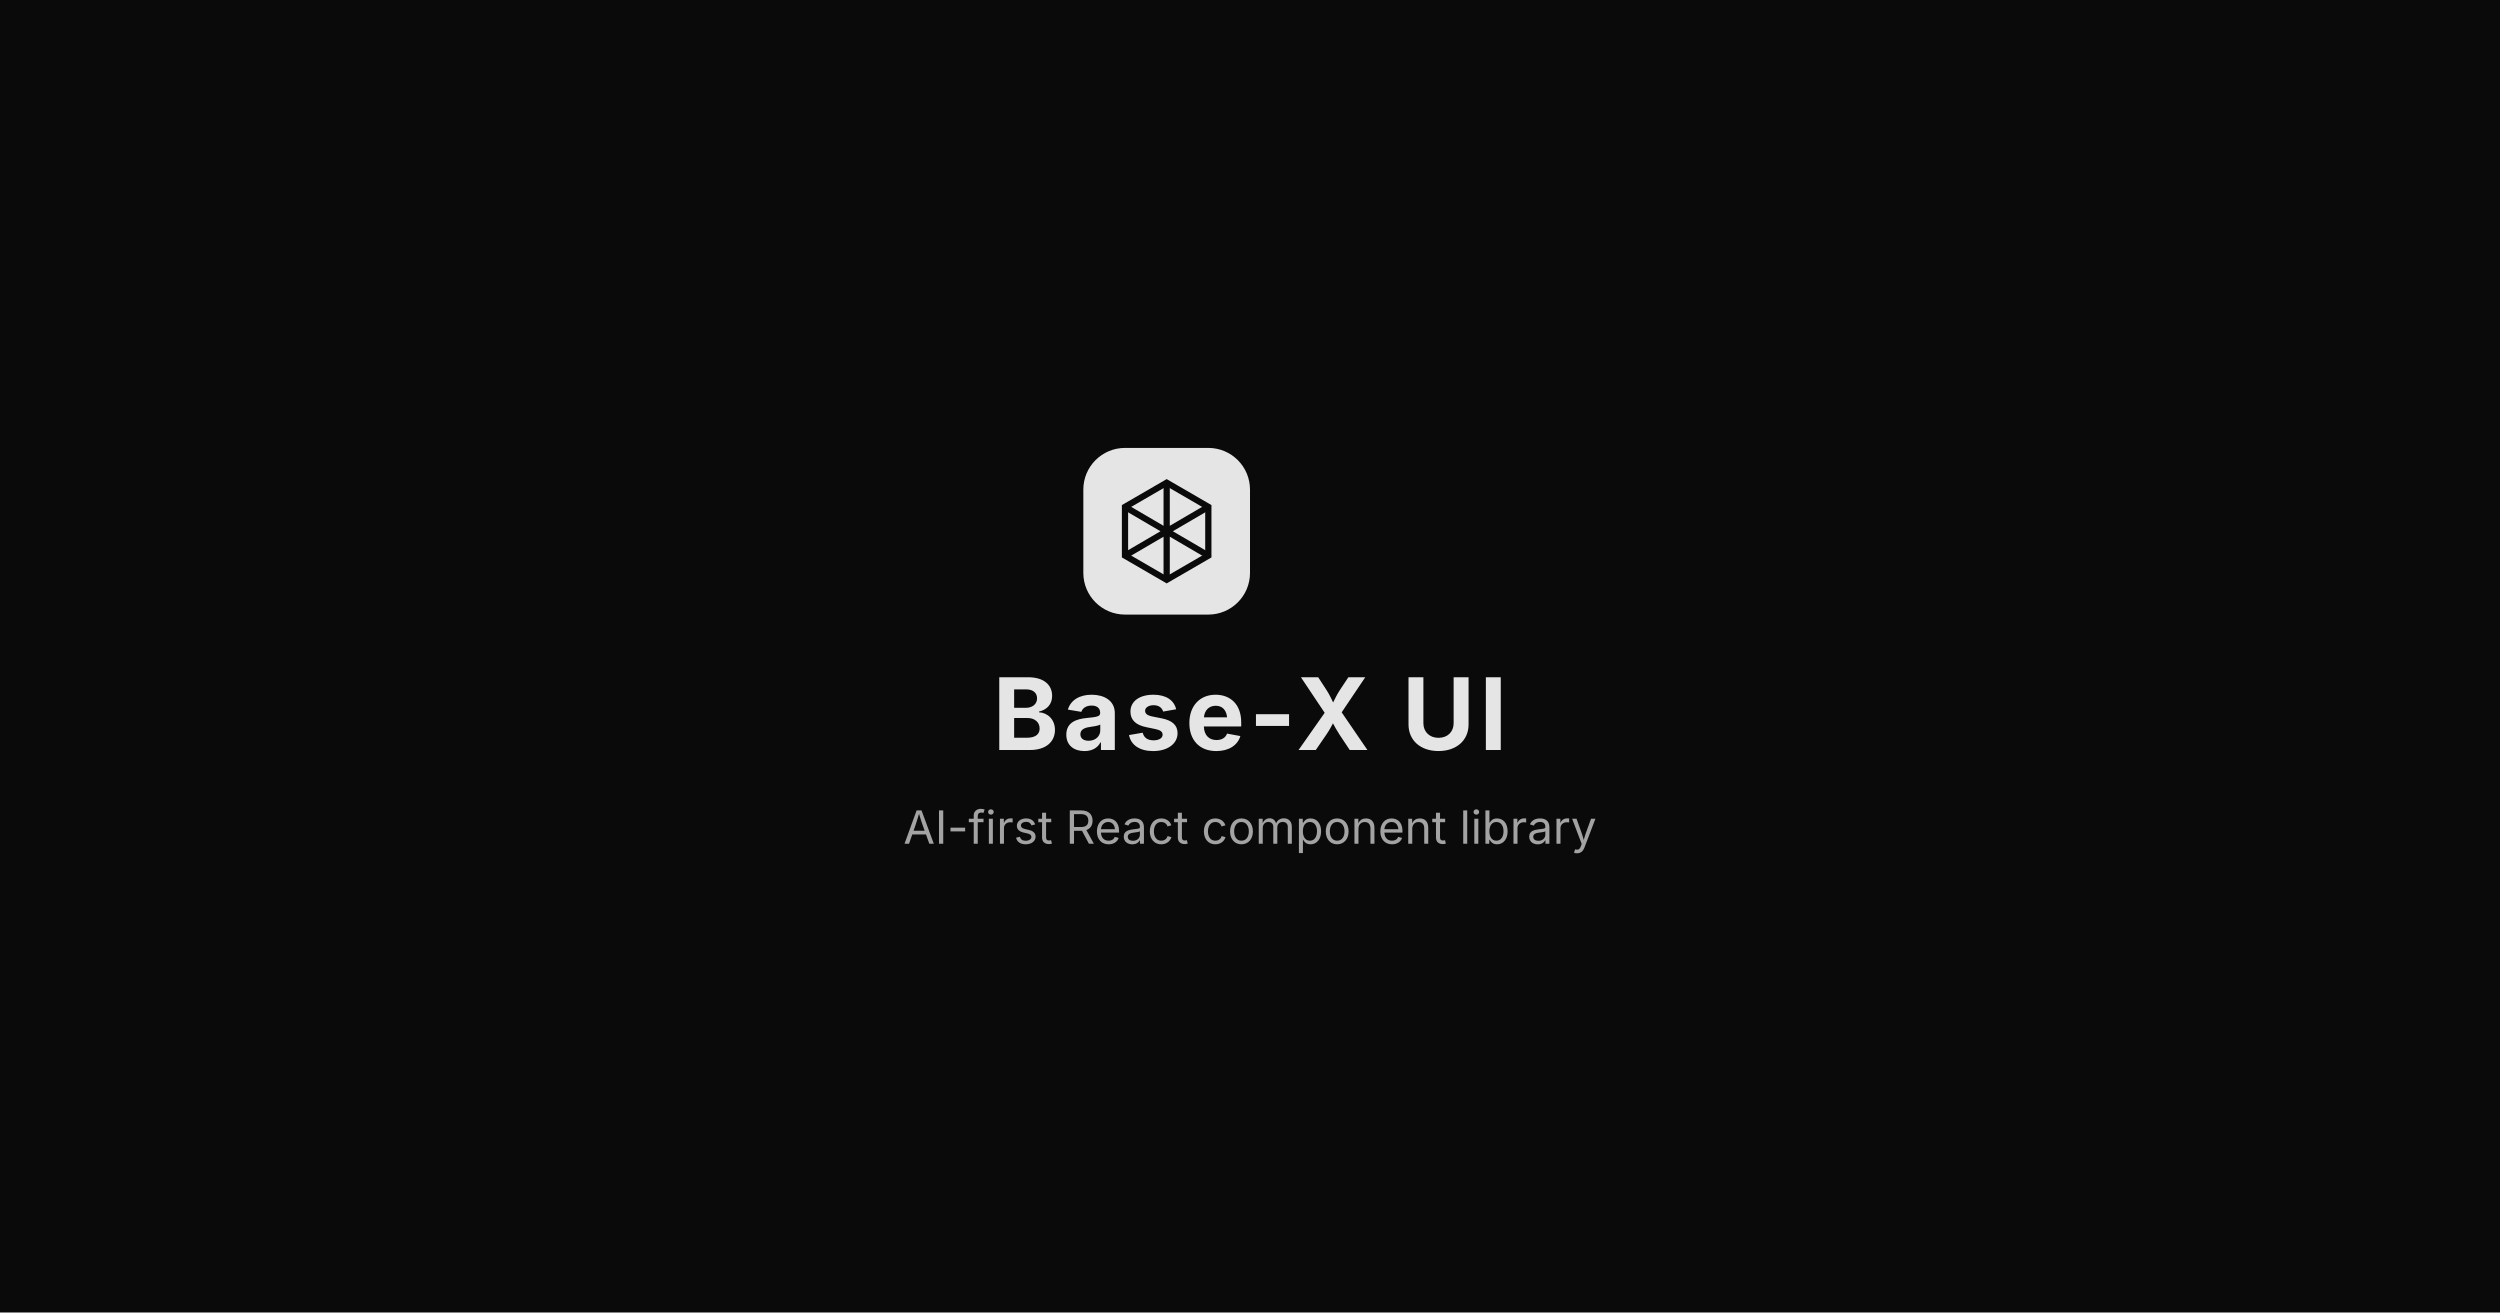
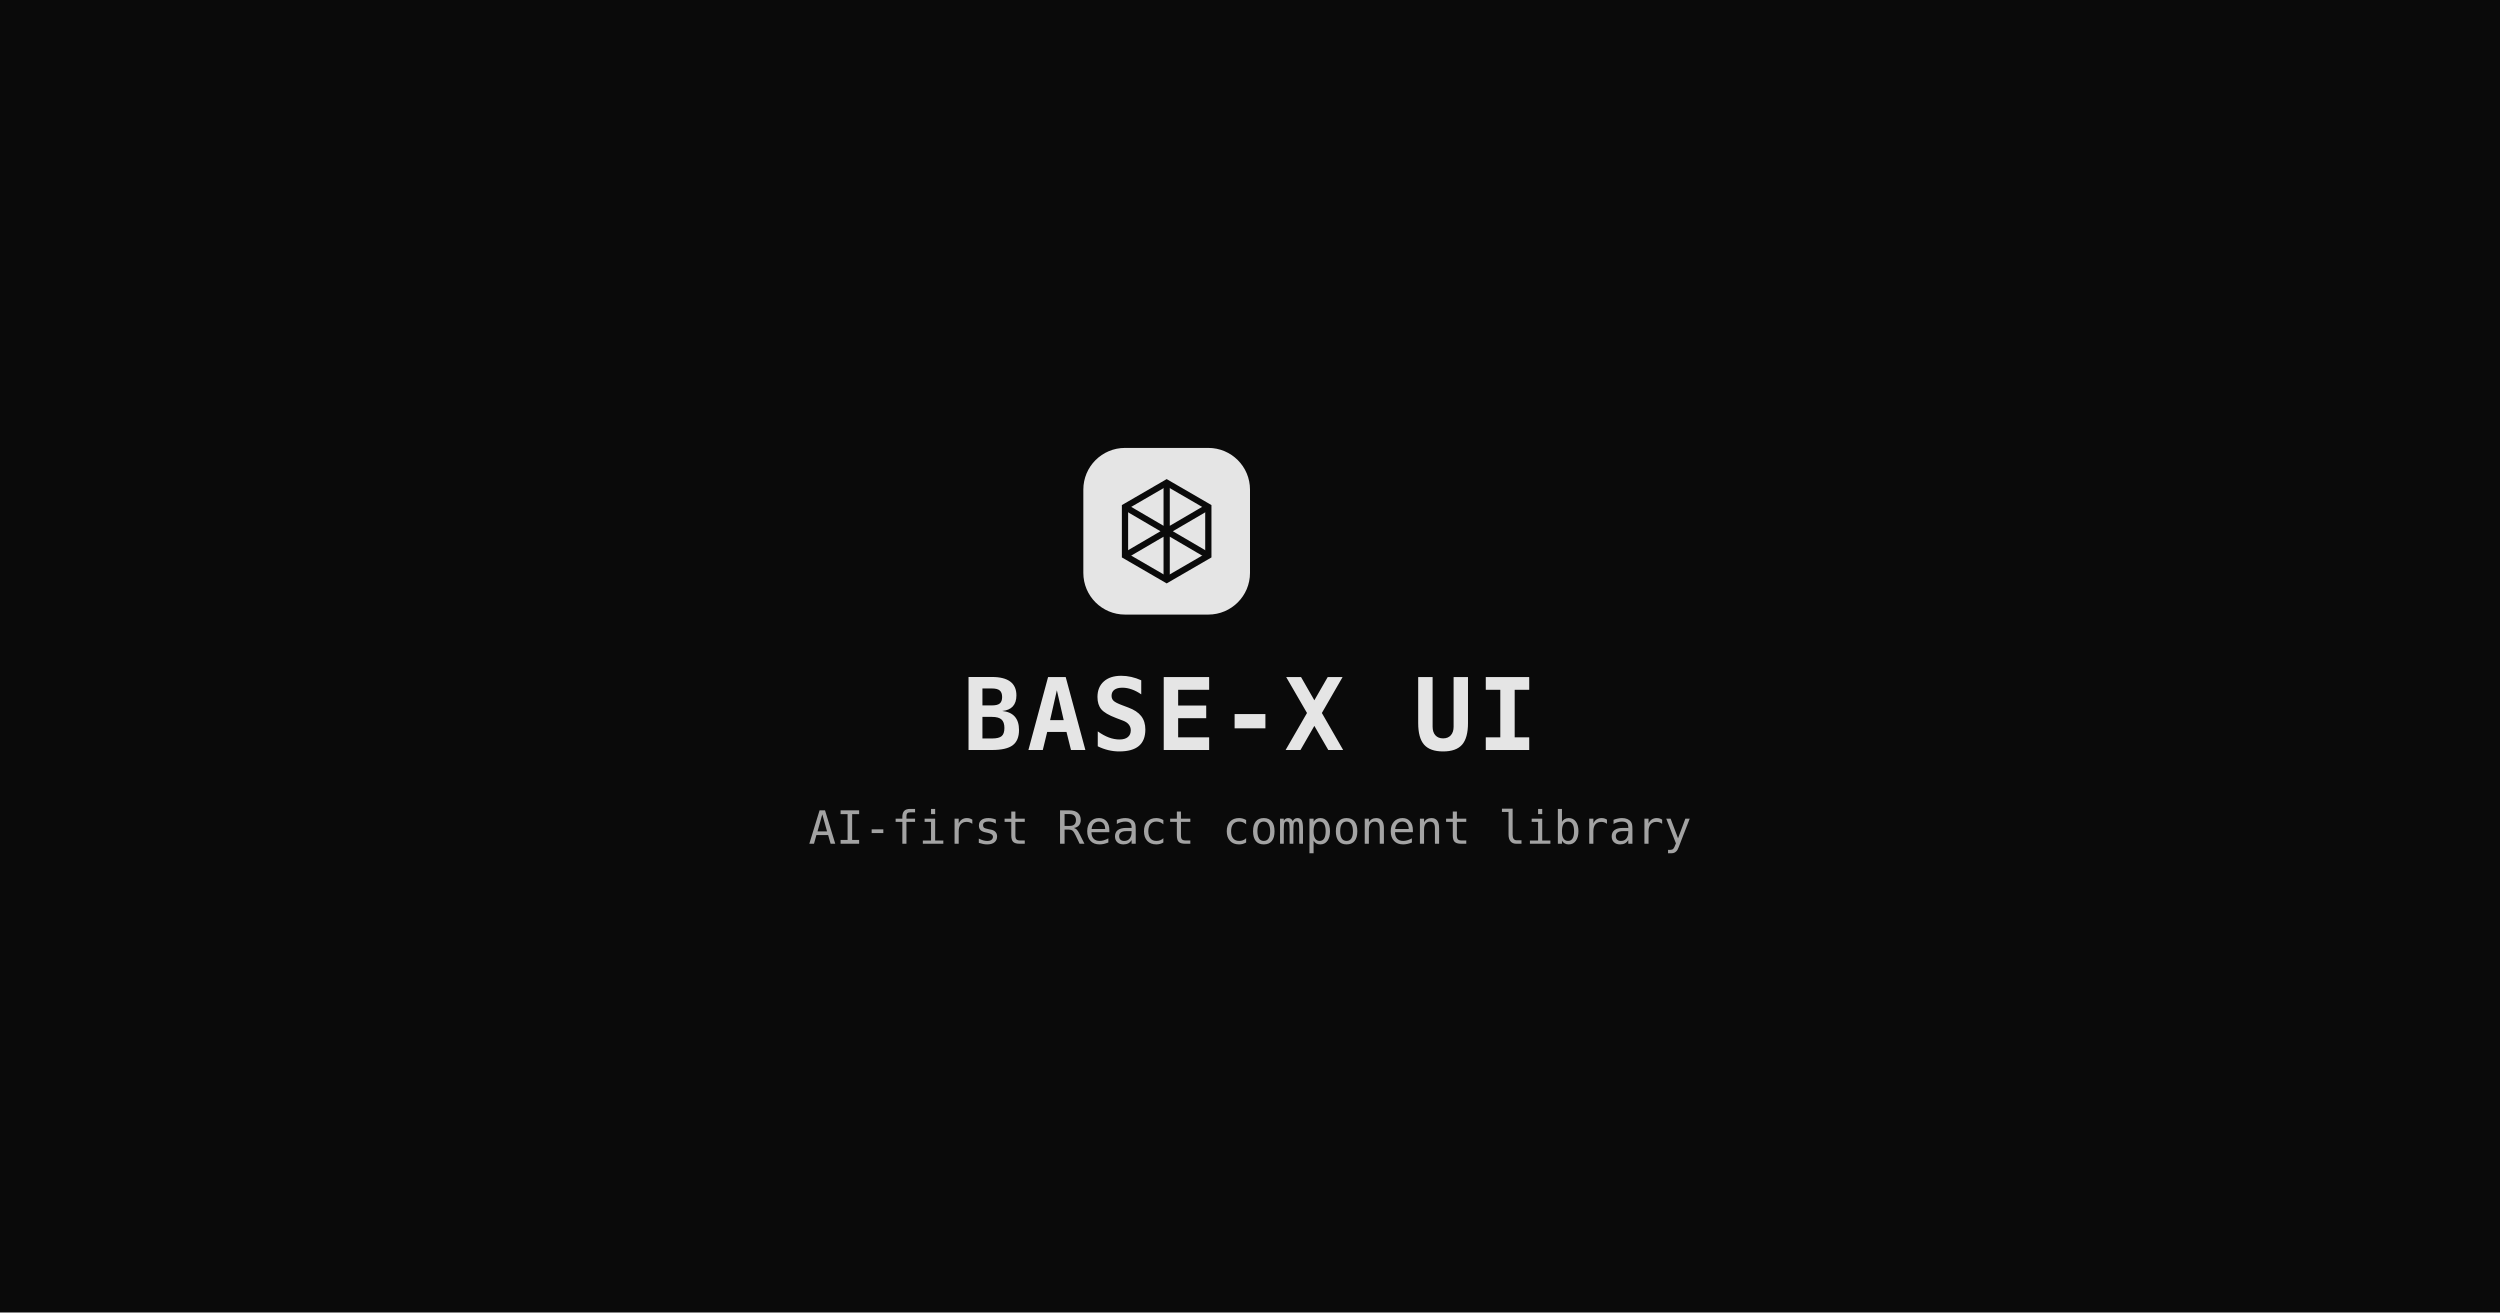
<svg xmlns="http://www.w3.org/2000/svg" width="1200" height="630" viewBox="0 0 1200 630">
  <rect width="1200" height="630" fill="#0a0a0a" />
  <g transform="translate(520, 215)">
    <rect width="80" height="80" rx="20" fill="#e5e5e5" />
    <path d="M20 28.3L40 16.7L60 28.3V51.7L40 63.3L20 51.7V28.3Z" stroke="#0a0a0a" stroke-width="3" fill="none" />
    <path d="M40 16.7V63.3M20 28.3L60 51.7M60 28.3L20 51.7" stroke="#0a0a0a" stroke-width="3" />
  </g>
-   <text x="600" y="360" text-anchor="middle" font-family="system-ui, -apple-system, sans-serif" font-weight="700" font-size="48" fill="#e5e5e5" letter-spacing="2">Base-X UI</text>
-   <text x="600" y="405" text-anchor="middle" font-family="system-ui, -apple-system, sans-serif" font-weight="400" font-size="22" fill="#a3a3a3">AI-first React component library</text>
+   <text x="600" y="360" text-anchor="middle" font-family="'Geist Mono', ui-monospace, 'SF Mono', Menlo, Consolas, monospace" font-weight="700" font-size="48" fill="#e5e5e5" letter-spacing="2">BASE-X UI</text>
+   <text x="600" y="405" text-anchor="middle" font-family="'Geist Mono', ui-monospace, 'SF Mono', Menlo, Consolas, monospace" font-weight="400" font-size="22" fill="#a3a3a3">AI-first React component library</text>
</svg>
